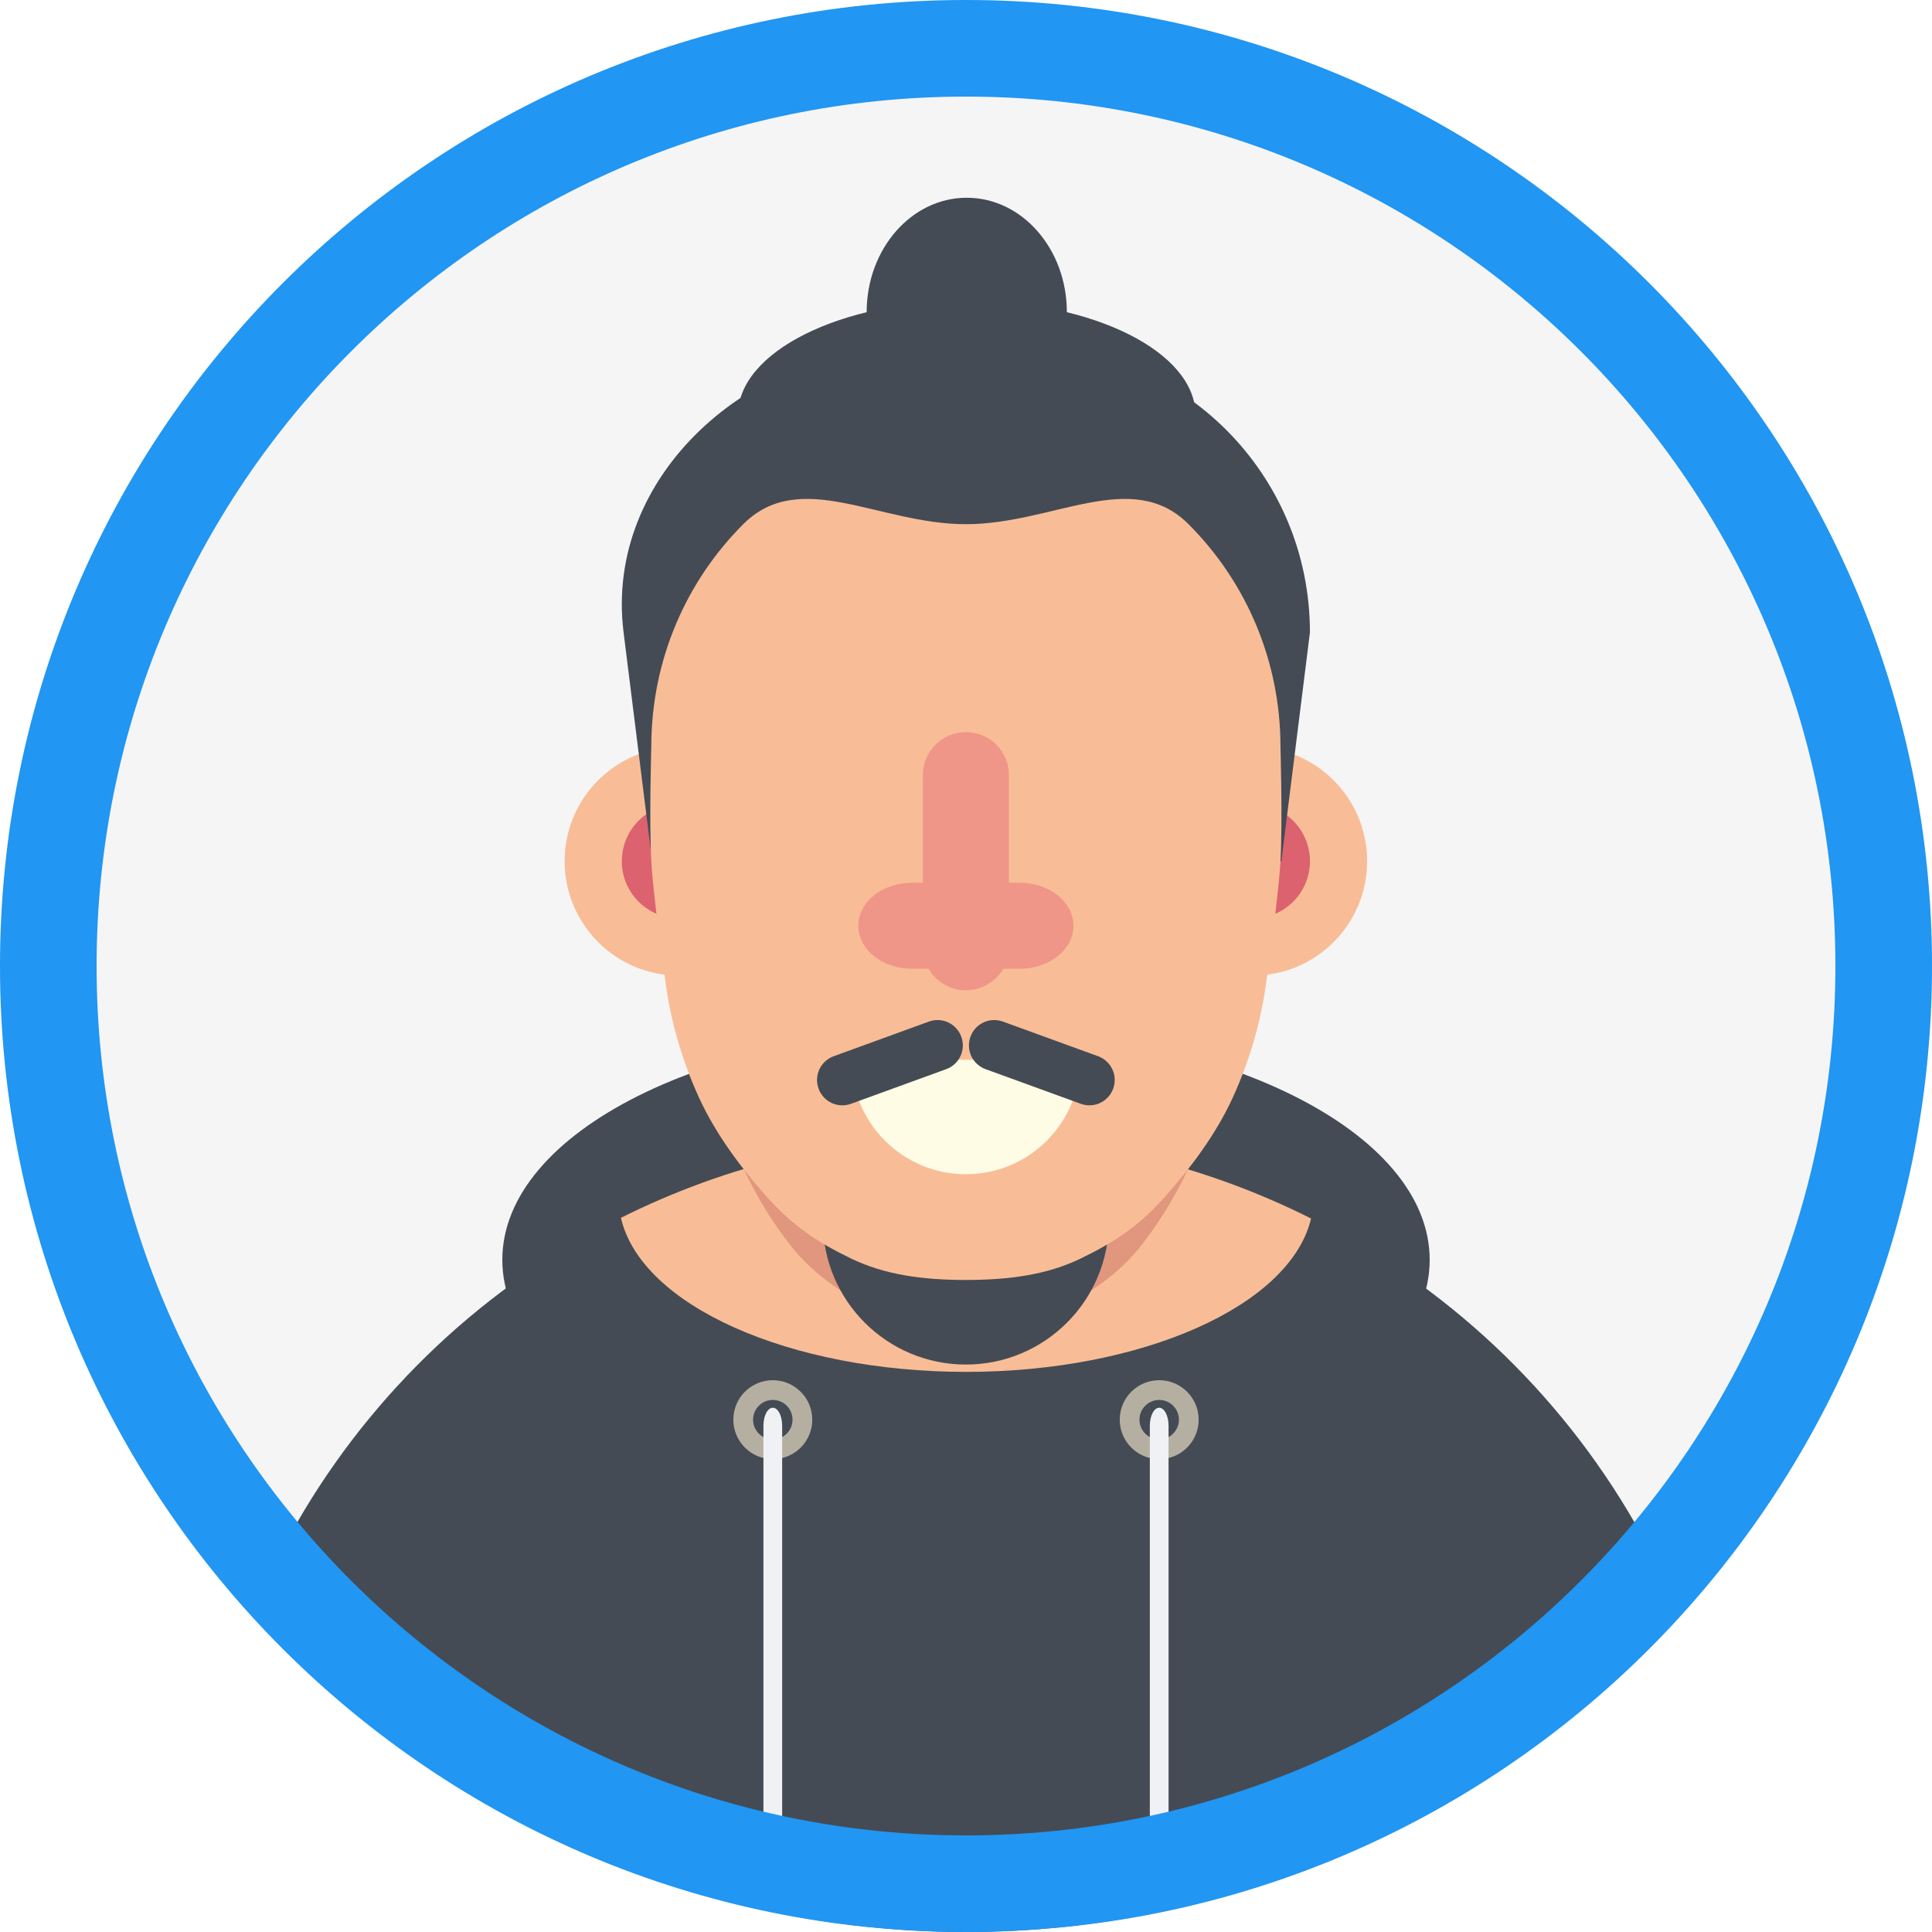
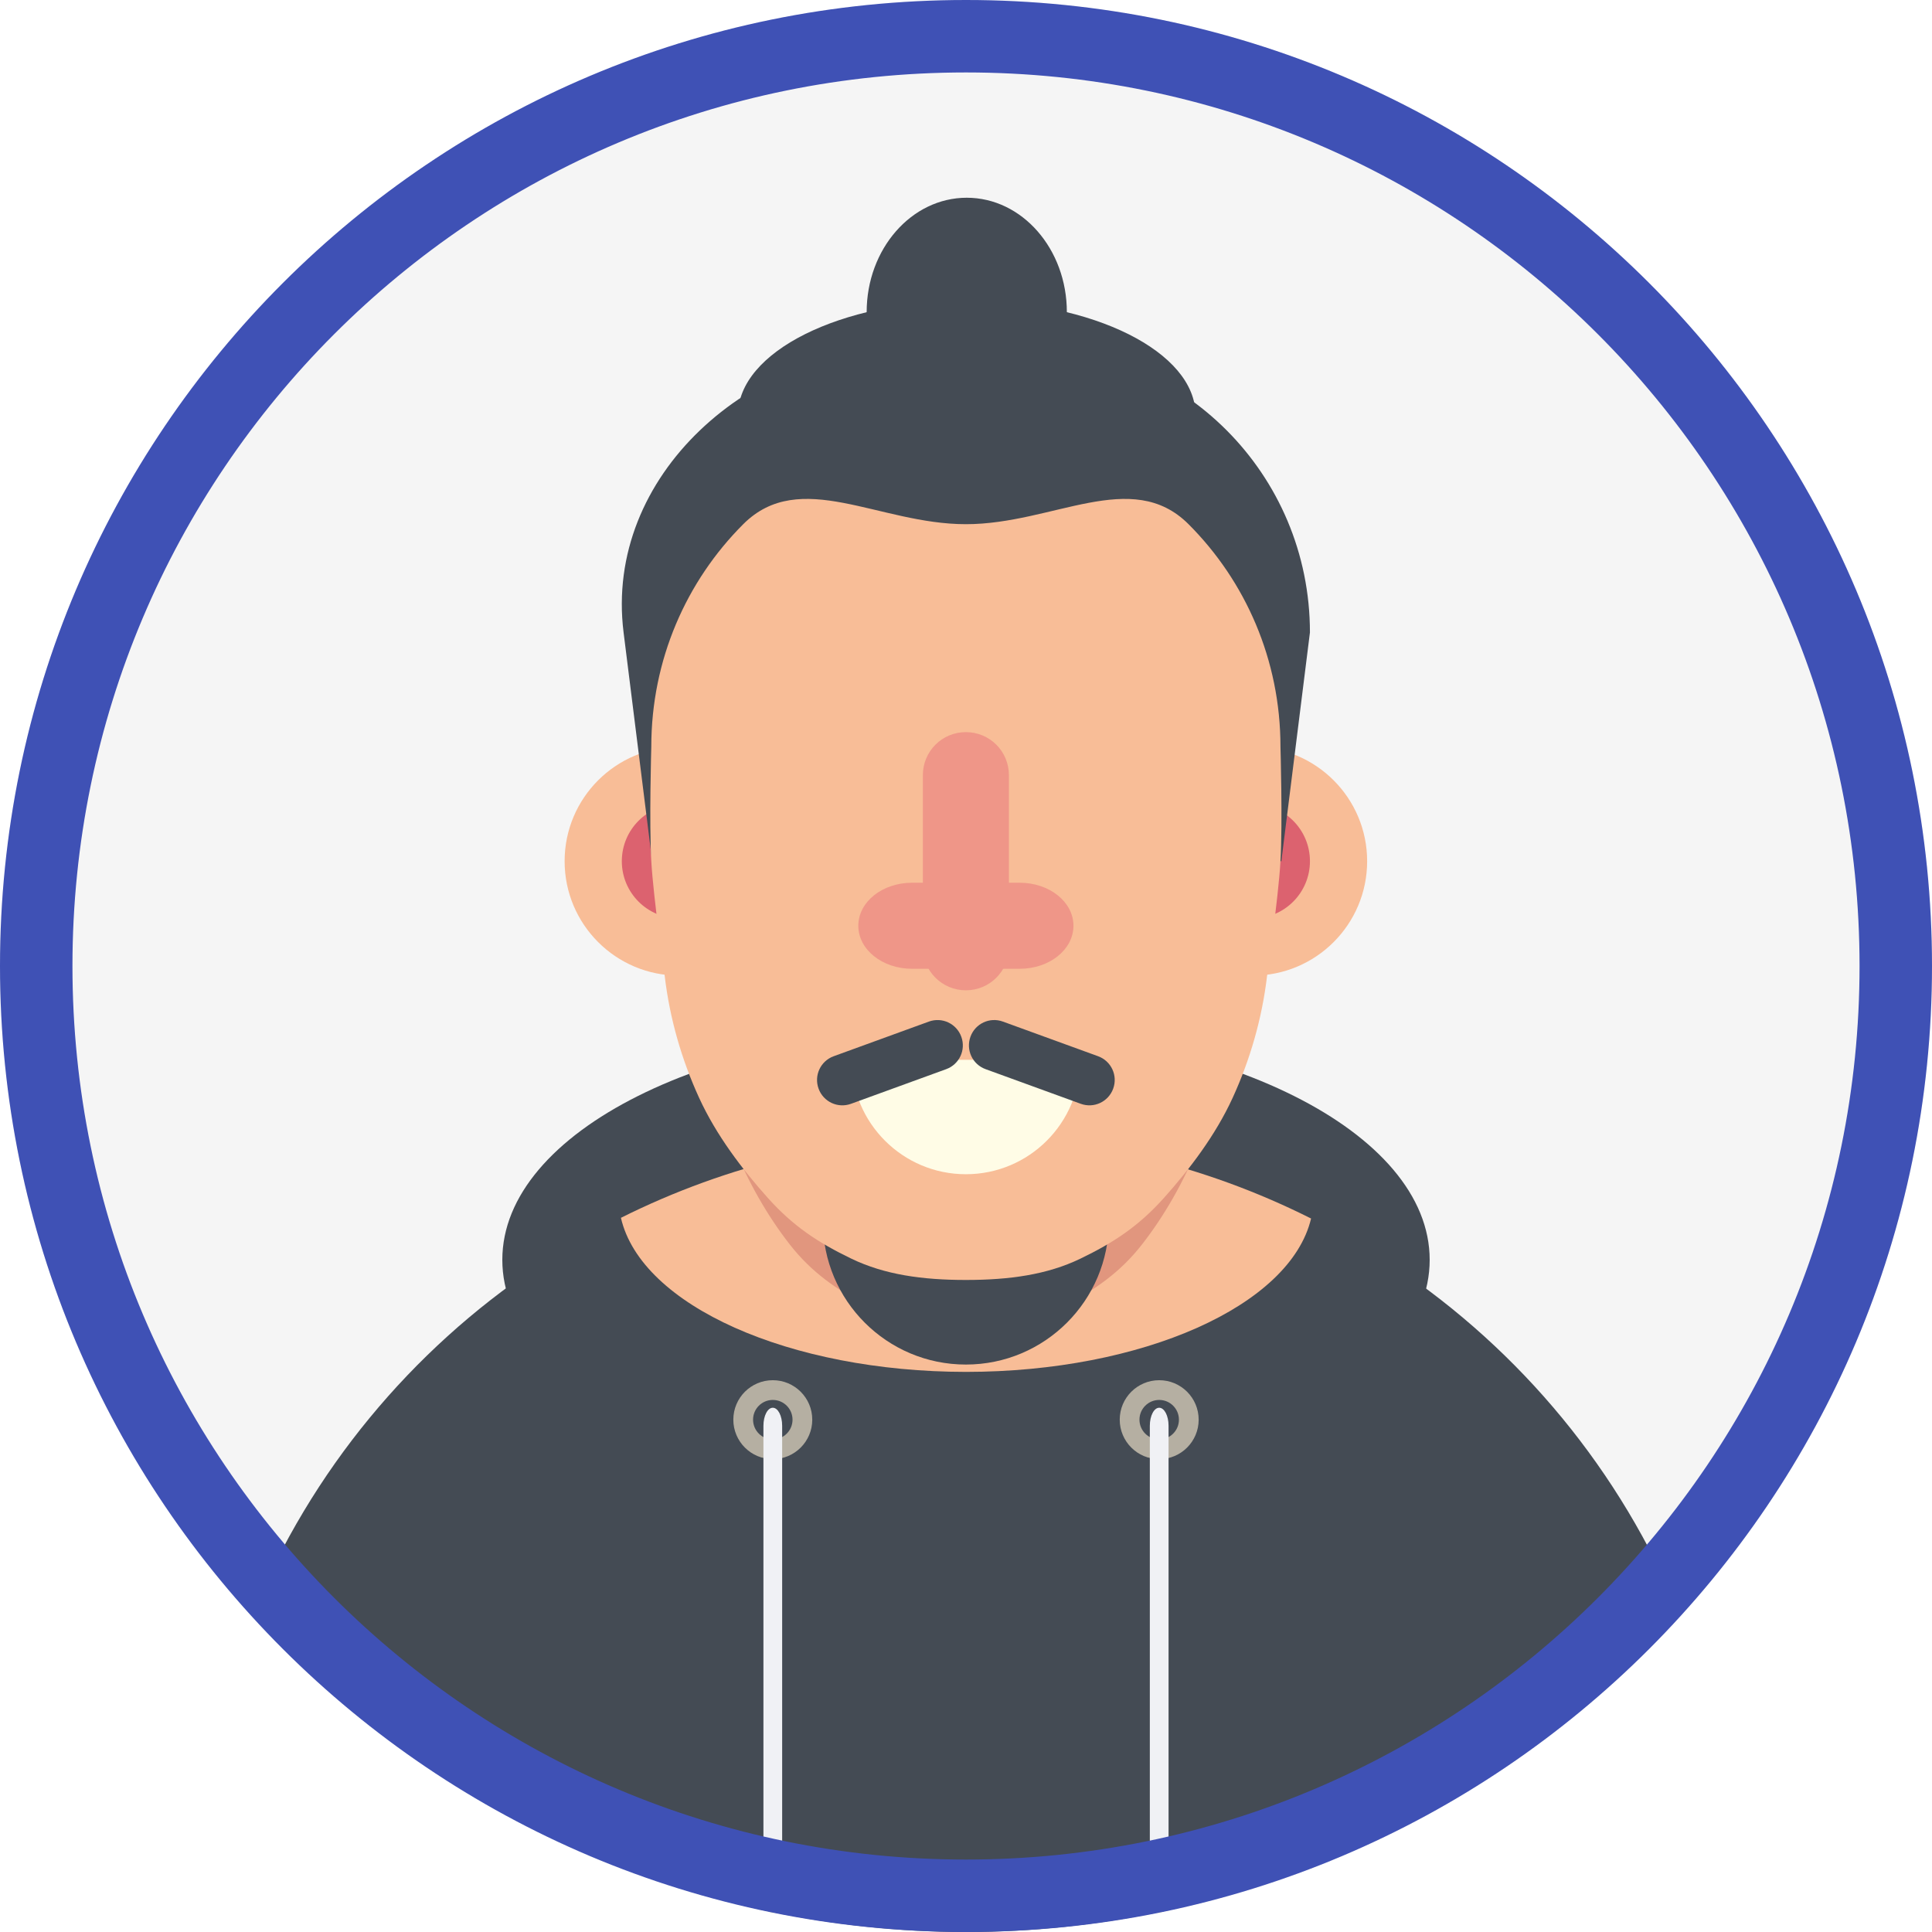
<svg xmlns="http://www.w3.org/2000/svg" width="100" height="100" viewBox="0 0 100 100" id="svg2" version="1.1">
  <defs id="defs4">
    <clipPath clipPathUnits="userSpaceOnUse" id="clipPath5376">
      <ellipse style="opacity:1;fill:#ecf0f1;fill-opacity:1;stroke:none;stroke-width:5;stroke-miterlimit:4;stroke-dasharray:none;stroke-opacity:1" id="ellipse5378" cx="66.261" cy="39.235" rx="50" ry="17.5" />
    </clipPath>
    <clipPath clipPathUnits="userSpaceOnUse" id="clipPath5542">
      <circle style="opacity:1;fill:#ecf0f1;fill-opacity:1;stroke:none;stroke-width:5;stroke-miterlimit:4;stroke-dasharray:none;stroke-opacity:1" id="circle5544" cx="51.13" cy="61.213" r="50" />
    </clipPath>
    <clipPath clipPathUnits="userSpaceOnUse" id="clipPath6654">
      <rect style="opacity:1;fill:#444b54;fill-opacity:1;stroke:none;stroke-width:5;stroke-miterlimit:4;stroke-dasharray:none;stroke-opacity:1" id="rect6656" width="40" height="10" x="-85" y="65" ry="1.48" />
    </clipPath>
    <clipPath clipPathUnits="userSpaceOnUse" id="clipPath6660">
      <path style="opacity:1;fill:#444b54;fill-opacity:1;stroke:none;stroke-width:5;stroke-miterlimit:4;stroke-dasharray:none;stroke-opacity:1" d="m -60.496,-26.812 c -3.025,-0.049 -6.419,0.186 -9.057,0.721 -0.903,0.183 -1.788,0.432 -2.668,0.709 0.149,0.039 0.312,0.075 0.434,0.123 2.394,0.951 1.788,2.193 0.734,4.348 -0.214,0.438 -0.741,0.634 -1.111,0.951 -0.081,0.182 -0.187,0.355 -0.242,0.547 -0.015,0.053 -0.014,0.109 -0.025,0.162 4.191,-2.868 8.501,-4.81 13.645,-5.346 3.569,-0.372 7.158,-0.018 10.709,0.449 0.057,-0.068 0.117,-0.113 0.176,-0.17 -1.103,-0.594 -1.731,-0.603 -4.346,-1.406 -1.795,-0.315 -3.571,-0.783 -5.387,-0.945 -0.886,-0.079 -1.853,-0.126 -2.861,-0.143 z m -20.104,0.936 a 50,50 0 0 0 -4.033,1.428 c 0.12,-0.041 0.194,-0.064 0.318,-0.107 0.832,-0.161 1.659,-0.353 2.488,-0.531 0.386,-0.275 0.779,-0.541 1.193,-0.771 0.011,-0.006 0.022,-0.011 0.033,-0.018 z m 5.098,3.695 c 0.215,0.055 0.405,0.113 0.562,0.174 0.034,-0.045 0.067,-0.09 0.102,-0.135 -0.222,-0.018 -0.444,-0.03 -0.664,-0.039 z m 2.441,0.281 c 0.02,0.027 0.029,0.049 0.051,0.076 0.133,0.167 0.847,0.098 0.639,0.051 -0.233,-0.053 -0.46,-0.084 -0.689,-0.127 z m 30.699,0.033 c 0.086,0.379 0.065,0.849 -0.113,1.455 -0.154,0.525 -0.968,0.932 -1.734,1.221 0.026,0.92 0.066,1.768 -0.156,2.711 -0.055,0.234 -0.134,0.466 -0.201,0.699 1.31,0.146 2.617,0.307 3.922,0.463 0.899,0.254 4.154,0.603 3.818,2.662 -0.539,3.303 -1.58,1.632 -2.732,2.754 -0.132,0.129 0.24,0.002 0.584,-0.105 -0.035,0.524 0.012,1.061 -0.107,1.572 -0.051,0.217 -0.12,0.434 -0.186,0.65 0.66,0.042 1.323,0.133 1.982,0.16 -0.066,0.611 -0.093,1.227 -0.199,1.832 -0.014,0.078 -0.11,0.117 -0.154,0.184 -0.108,0.161 -0.193,0.335 -0.301,0.496 -0.431,0.644 -0.912,1.203 -1.459,1.748 -0.476,0.497 -0.932,0.893 -1.51,1.252 -0.239,0.148 -0.445,0.355 -0.703,0.465 -0.086,0.036 0.104,-0.153 0.156,-0.23 -0.237,0.17 -0.466,0.351 -0.705,0.518 -0.315,0.263 -0.638,0.519 -0.959,0.775 -1.179,1.839 -1.796,2.767 -2.432,3.65 0.453,0.171 0.902,0.357 1.348,0.543 0.498,0.208 1.174,0.306 1.412,0.791 0.171,0.349 0.232,0.732 0.266,1.123 1.074,-0.815 2.097,-1.551 3.762,-2.555 1.76,-1.062 4.243,-2.26 6.045,-3.25 0.997,-0.548 1.979,-1.121 2.959,-1.697 0.912,-0.537 1.813,-1.095 2.719,-1.643 0.735,-0.408 1.465,-0.827 2.205,-1.225 0.347,-0.186 0.271,-0.143 0.529,-0.281 A 50,50 0 0 0 -42.361,-21.867 Z m -12.607,0.639 c -1.049,-0.021 -2.098,0.007 -3.143,0.102 -2.615,0.236 -4.984,0.905 -7.236,1.896 1.606,-0.451 3.236,-0.823 4.906,-1.059 1.499,-0.212 4.904,-0.411 6.621,0.271 0.562,0.224 0.952,0.747 1.428,1.121 -0.309,0.865 -0.546,1.762 -0.902,2.607 1.2,-0.022 2.399,0.004 3.598,0.068 0.004,-0.522 0.006,-1.045 0.023,-1.566 0.034,-0.996 0.085,-1.991 0.131,-2.986 -1.803,-0.228 -3.614,-0.419 -5.426,-0.455 z m -26.82,1.873 c -0.483,-0.004 -0.965,0.01 -1.443,0.068 -1.056,1.057 -1.863,1.902 -2.73,3.131 2.18,-0.256 4.377,-0.252 6.562,-0.035 0.436,-0.844 0.831,-1.71 1.223,-2.572 0.059,-0.092 0.114,-0.189 0.17,-0.283 -0.726,-0.108 -1.454,-0.193 -2.182,-0.293 -0.532,0.011 -1.067,-0.011 -1.6,-0.016 z m 37.143,0.322 c -0.17,0.056 -0.35,0.117 -0.488,0.158 -0.172,0.051 0.279,-0.058 0.488,-0.158 z M -76.125,-18.662 c 0.006,0.024 0.008,0.049 0.016,0.072 0,0 0.002,0.002 0.002,0.002 0.004,-0.022 0.008,-0.044 0.012,-0.066 -0.01,-0.003 -0.02,-0.005 -0.029,-0.008 z m -13.268,1.293 c -2.756,1.337 -5.276,3.203 -7.432,5.316 -0.746,0.731 -1.393,1.554 -2.09,2.332 -0.534,0.931 -1.156,1.817 -1.602,2.793 -1.342,2.943 -1.453,4.459 -2.252,7.645 -0.141,0.562 -0.296,1.121 -0.441,1.682 0.721,-0.727 1.451,-1.437 2.193,-2.133 0.435,-2.455 0.716,-3.893 2.166,-6.818 0.601,-1.212 1.386,-2.327 2.166,-3.432 0.627,-0.888 1.236,-1.816 2.049,-2.537 1.234,-1.095 2.429,-1.698 3.719,-2.229 0.194,-0.365 0.376,-0.735 0.584,-1.094 0.337,-0.58 0.644,-1.07 0.939,-1.525 z m 31.441,0.346 c -0.449,0.031 -1.006,0.093 -1.756,0.193 -3.951,0.526 -7.686,1.817 -11.301,3.418 0.05,0.057 0.096,0.118 0.148,0.172 l -0.49,2.268 c 0.861,-0.616 1.732,-1.215 2.672,-1.697 3.437,-1.762 7.077,-2.76 10.873,-3.275 0.188,-0.366 0.397,-0.748 0.615,-1.078 -0.234,-0.008 -0.454,-0.021 -0.762,0 z m -41.004,1.242 a 50,50 0 0 0 -16.715,30.484 c 1.333,-1.51 2.852,-2.871 4.295,-4.258 0.151,-0.146 0.302,-0.293 0.453,-0.439 0.113,-0.584 0.234,-1.166 0.391,-1.74 0.52,-1.907 1.196,-3.77 1.793,-5.654 2.179,-5.213 3.298,-8.427 6.219,-13.291 1.068,-1.778 2.213,-3.529 3.564,-5.102 z m 15.395,2.93 c -1.139,0.031 -2.265,0.233 -3.398,0.35 -0.308,0.116 -0.907,0.341 -1.416,0.527 -0.748,1.561 -1.37,3.174 -1.904,4.818 2.769,-1.603 5.36,-3.045 7.557,-4.271 0.425,-0.523 0.69,-0.871 1.078,-1.363 -0.739,-0.044 -1.429,-0.074 -1.916,-0.061 z m 31.248,0.066 c -1.095,-0.004 -2.191,0.045 -3.285,0.141 -0.375,0.636 -0.666,1.066 -1.416,2.168 -1.165,1.444 -2.147,3.024 -3.254,4.51 0.162,0.059 0.304,0.145 0.379,0.301 0.489,1.018 0.093,2.258 0.139,3.387 -0.482,0.3 -0.962,0.604 -1.447,0.898 -1.109,0.672 -1.083,0.539 -2.033,1.406 -1.776,1.62 -0.118,0.361 -2.24,2.184 -0.72,0.618 -1.477,1.191 -2.215,1.787 -0.612,0.431 -1.224,0.861 -1.836,1.293 1.406,-0.593 2.933,-1.187 5.199,-2.113 1.579,-0.323 3.142,-0.754 4.725,-1.053 0.758,-0.967 1.546,-1.989 2.473,-3.146 1.391,-2.126 2.809,-4.233 4.172,-6.377 1.521,-2.392 2.304,-3.581 3.066,-5 0.009,-0.102 0.02,-0.203 0.029,-0.305 -0.818,-0.045 -1.636,-0.077 -2.455,-0.08 z m 6.412,0.42 c -0.166,0.339 -0.341,0.675 -0.52,1.01 -0.25,2.651 -0.698,5.277 -1.41,7.842 0.232,-0.103 0.455,-0.202 0.711,-0.316 0.896,-0.327 1.403,-0.562 2.277,-0.67 0.588,-0.965 1.153,-1.933 1.682,-2.979 0.204,-0.404 0.429,-0.804 0.555,-1.238 0.097,-0.336 0.069,-0.697 0.104,-1.045 0.105,-1.18 0.004,-1.661 0.285,-2.186 -1.225,-0.15 -2.453,-0.287 -3.684,-0.418 z m -14.449,0.443 c -2.215,0.493 -4.395,1.208 -6.387,2.205 -1.426,0.714 -2.673,1.741 -4.01,2.611 -0.517,0.461 -0.82,0.724 -1.203,1.061 -0.069,0.311 -0.1,0.459 -0.211,0.998 -0.144,1.041 -0.353,2.064 -0.59,3.078 0.896,-0.427 1.878,-0.883 3.234,-1.486 1.352,-0.602 2.712,-1.194 4.105,-1.691 0.681,-0.837 1.344,-1.665 1.941,-2.436 1.091,-1.408 2.041,-2.922 3.119,-4.34 z m -14.514,0.328 c -0.032,0.016 -0.062,0.033 -0.094,0.049 -0.457,0.947 -0.919,1.866 -1.6,3.275 -0.702,1.232 -1.364,2.488 -2.02,3.748 0.636,-0.715 1.221,-1.35 1.648,-1.777 0.561,-0.56 1.149,-1.093 1.744,-1.617 0.114,-1.35 -0.131,-2.32 0.32,-3.678 z m 1.035,0.23 c 0.003,0.016 8.67e-4,0.033 0.004,0.049 0.157,0.057 0.623,0.246 0.473,0.172 -0.178,-0.088 -0.319,-0.148 -0.477,-0.221 z M -93.688,-8.104 c -0.007,0.01 -0.014,0.021 -0.021,0.031 -0.661,0.908 -1.338,1.817 -1.852,2.816 -0.363,0.707 -0.633,1.299 -0.857,1.848 0.524,-0.349 1.084,-0.712 1.691,-1.092 0.307,-1.213 0.657,-2.415 1.039,-3.604 z m 9.762,3.727 c -2.879,3.507 -5.794,6.988 -8.936,10.26 -0.016,0.44 0.003,1.803 0.047,3.305 0.443,-0.351 0.932,-0.761 1.566,-1.33 1.058,-0.95 2.078,-1.951 2.977,-3.053 1.072,-1.313 2.004,-2.714 2.871,-4.152 0.177,-0.778 0.411,-1.644 0.867,-3.113 0.198,-0.639 0.392,-1.282 0.607,-1.916 z M -88.996,-3.812 c -0.897,0.52 -1.82,1.048 -2.635,1.539 -0.163,0.692 -0.302,1.387 -0.449,2.082 1.047,-1.19 2.067,-2.404 3.084,-3.621 z m 37.275,1.008 c -0.216,0.329 -0.43,0.66 -0.646,0.988 0.123,-0.061 0.245,-0.124 0.367,-0.186 0.066,-0.185 0.134,-0.357 0.199,-0.549 0.028,-0.084 0.052,-0.17 0.08,-0.254 z m -9.182,0.248 c -0.138,0.015 -0.226,0.038 -0.355,0.055 0.025,0.041 0.046,0.085 0.072,0.125 0.061,0.093 0.394,-0.192 0.283,-0.18 z m -15.588,1.018 c -0.301,0.348 -0.522,0.593 -0.912,1.053 -0.555,0.654 -1.118,1.303 -1.654,1.973 0.723,-0.431 1.42,-0.832 1.988,-1.164 0.21,-0.614 0.404,-1.234 0.578,-1.861 z m 54.697,0.766 c -3.083,3.452 -5.975,7.094 -9.885,9.688 -0.72,0.43 -1.431,0.876 -2.145,1.318 -0.817,0.716 -1.634,1.43 -2.451,2.145 -1.819,1.395 -3.646,2.781 -5.48,4.154 -0.484,0.652 -0.971,1.301 -1.441,1.963 -0.623,0.875 -1.213,1.772 -1.826,2.654 -0.517,0.745 -1.059,1.472 -1.564,2.225 -0.271,0.403 -0.548,0.807 -0.781,1.232 0.148,0.175 0.288,0.356 0.395,0.559 0.168,0.319 0.006,1.028 -0.062,1.408 -0.624,3.444 -4.895,-3.928 -3.459,-0.736 0.24,0.533 0.401,0.427 1.217,1.262 0.035,0.036 -0.097,-0.03 -0.145,-0.045 l -1.381,-1.266 c -0.048,-0.409 -0.185,-0.817 -0.143,-1.227 0.08,-0.773 0.293,-1.327 0.592,-1.861 -0.189,0.129 -0.374,0.263 -0.564,0.391 -0.321,0.262 -0.652,0.513 -0.963,0.787 -0.172,0.152 -0.294,0.568 -0.48,0.543 -0.664,1.128 -1.679,1.172 -2.881,-2.135 -0.012,-0.032 -0.011,-0.062 -0.012,-0.092 -0.029,0.135 -0.053,0.272 -0.088,0.406 -0.179,0.694 -0.163,-0.118 0.088,-0.406 -4.87e-4,-0.044 0.01,-0.088 0.029,-0.129 0.014,-0.064 0.028,-0.129 0.041,-0.193 -0.337,0.359 -0.675,0.717 -1.01,1.078 -1.349,1.455 -4.68,5.148 -6.09,6.523 -1,0.976 -2.072,1.875 -3.113,2.807 A 45.955,45.955 0 0 1 -27.529,53.58 50,50 0 0 0 -16.25,22 50,50 0 0 0 -21.793,-0.773 Z m -74.035,1.252 c -0.679,0.514 -1.316,1.062 -1.943,1.619 -0.041,0.22 -0.066,0.374 -0.113,0.615 -0.198,2.45 -0.229,2.802 -0.281,3.473 0.624,-0.592 1.24,-1.192 1.844,-1.803 0.049,-0.699 0.106,-1.397 0.148,-2.096 0.111,-0.602 0.228,-1.206 0.346,-1.809 z m 25.115,0.5 c -1.377,0.645 -2.5,1.212 -3.494,1.77 -0.273,0.709 -0.565,1.411 -0.879,2.104 0.57,-0.39 1.095,-0.753 1.764,-1.215 0.094,-0.09 0.19,-0.177 0.283,-0.268 0.741,-0.72 1.528,-1.533 2.326,-2.391 z M -101.684,5.875 c -0.379,0.384 -0.755,0.767 -1.141,1.15 -0.738,0.734 -1.481,1.463 -2.223,2.193 -0.109,0.396 -0.217,0.792 -0.326,1.188 -0.112,0.573 -0.27,1.14 -0.336,1.721 -0.011,0.096 -0.008,0.193 -0.012,0.289 1.593,-1.185 2.762,-2.056 3.869,-2.955 0.014,-0.854 0.109,-2.849 0.168,-3.586 z m 22.148,0.006 c -0.092,0.054 -0.131,0.079 -0.227,0.135 -1.335,0.847 -2.032,1.291 -2.947,1.869 0,0 -0.002,0.002 -0.002,0.002 -0.032,0.705 -0.045,2.003 -0.037,2.664 0.203,-0.169 0.409,-0.335 0.613,-0.502 0.035,-0.049 0.073,-0.097 0.107,-0.146 0.911,-1.296 1.74,-2.641 2.492,-4.021 z m 31.771,0.152 c -0.23,0.307 -0.264,0.353 -0.545,0.73 -1.237,1.368 -2.357,2.852 -3.711,4.104 -1.769,1.635 -3.708,3.039 -5.74,4.297 -0.936,1.304 -1.88,2.603 -2.885,3.85 3.623,-1.554 3.139,-1.253 5.422,-2.27 1.627,-1.738 3.238,-3.492 4.76,-5.324 1.009,-1.399 1.762,-2.332 2.574,-3.754 0.23,-0.403 0.367,-0.86 0.633,-1.24 0.035,-0.05 0.106,-0.134 0.156,-0.199 -0.215,-0.073 -0.433,-0.141 -0.654,-0.191 -0.003,-6.548e-4 -0.007,-0.001 -0.01,-0.002 z M -63.666,6.719 c -4.763,1.899 -6.254,2.29 -10.928,5.324 -0.955,0.62 -1.864,1.281 -2.752,1.959 0.03,-0.007 0.062,-0.018 0.092,-0.025 0.281,-0.253 0.537,-0.461 0.666,-0.479 0.069,-0.009 0.138,-0.006 0.207,-0.012 0.149,-0.175 0.277,-0.282 0.322,-0.115 0.009,0.032 0.008,0.064 0.014,0.096 0.184,-0.004 0.368,-0.002 0.553,0.008 0.136,-0.043 0.258,-0.078 0.398,-0.125 2.505,-0.839 6.877,-2.938 9.029,-4.59 0.91,-0.699 1.686,-1.371 2.398,-2.041 z m 23.598,1.365 c -0.721,0.539 -1.425,1.096 -2.428,1.865 -0.655,0.591 -1.348,1.193 -2.041,1.809 0.9,-0.417 1.805,-0.827 2.707,-1.24 0.574,-0.82 1.165,-1.629 1.762,-2.434 z m -56.314,1.268 c -0.727,0.678 -1.405,1.301 -1.969,1.791 -0.009,0.502 -0.006,0.373 -0.023,1.119 0.277,-0.131 0.676,-0.315 0.875,-0.406 0.48,-0.245 0.801,-0.4 1.17,-0.582 -0.019,-0.641 -0.029,-1.281 -0.053,-1.922 z m 8.615,1.811 c -0.733,0.493 -1.502,1.012 -2.486,1.689 -0.889,0.611 -1.763,1.243 -2.641,1.871 -0.009,0.063 -0.017,0.126 -0.027,0.188 1.326,0.072 2.653,0.12 3.98,0.127 0.009,-0.048 0.02,-0.096 0.029,-0.145 0.491,-1.586 0.82,-2.699 1.145,-3.73 z m -24.139,4.674 c -0.613,0.614 -1.208,1.242 -1.734,1.916 -0.05,0.064 -0.089,0.136 -0.137,0.201 0.614,-0.289 1.207,-0.623 1.787,-0.988 0.021,-0.377 0.05,-0.753 0.084,-1.129 z m 15.469,1.271 c -0.499,0.317 -0.998,0.635 -1.488,0.967 -0.152,0.103 -0.414,0.294 -0.592,0.418 0.006,0.209 0.018,0.417 0.029,0.625 0.872,-0.294 1.741,-0.592 2.6,-0.922 0.027,-0.01 0.038,-0.015 0.064,-0.025 -0.241,-0.331 -0.437,-0.691 -0.613,-1.062 z m -9.871,0.146 c -0.742,0.557 -1.49,1.108 -2.258,1.652 -0.038,0.601 -0.084,1.2 -0.172,1.797 -0.023,0.167 -0.033,0.338 -0.045,0.508 0.125,0.027 0.253,0.058 0.379,0.086 1.014,-0.895 1.542,-1.204 2.992,-2.205 0.563,-0.41 1.323,-0.964 2.061,-1.5 -1.002,0.038 -1.99,-0.085 -2.957,-0.338 z m -6.479,4.107 c -0.705,0.303 -1.422,0.57 -2.172,0.744 -0.146,0.034 -0.68,0.086 -1.279,0.107 a 50,50 0 0 0 2.234,14.438 c 0.295,-0.473 0.596,-0.943 0.885,-1.42 0.801,-1.027 1.501,-2.143 2.404,-3.082 0.881,-0.917 1.922,-1.666 2.92,-2.455 1.741,-1.377 3.56,-2.645 5.391,-3.895 -1.124,-0.035 -2.239,-0.192 -3.35,-0.383 -0.836,0.262 -1.671,0.526 -2.508,0.787 -0.206,0.242 -0.422,0.424 -0.658,0.301 -0.035,-0.018 -0.065,-0.047 -0.1,-0.066 -0.006,0.002 -0.012,0.004 -0.018,0.006 -0.509,0.914 -0.733,1.231 -1.277,-0.938 -0.33,-0.026 -0.655,-0.268 -0.865,-0.523 -0.548,0.115 -1.129,-0.201 -1.66,-1.391 -0.52,-1.163 -0.39,-1.844 0.053,-2.23 z m 1.607,3.621 c 0.155,-0.033 0.308,-0.098 0.455,-0.191 -0.075,-0.117 -0.144,-0.233 -0.209,-0.355 -0.048,-0.007 -0.095,-0.017 -0.143,-0.023 -0.43,-0.053 -0.357,0.262 -0.104,0.57 z m 0.455,-0.191 c 0.115,0.179 0.231,0.359 0.367,0.523 -0.047,-0.193 -0.104,-0.446 -0.156,-0.678 -0.069,0.057 -0.139,0.109 -0.211,0.154 z m 0.367,0.523 c 0.013,0.054 0.03,0.14 0.043,0.191 0.045,0.004 0.089,0.002 0.133,-0.004 -0.058,-0.064 -0.121,-0.121 -0.176,-0.188 z m 31.9,-2.98 c -0.539,0.231 -1.08,0.456 -1.617,0.689 -0.185,0.146 -0.471,0.356 -0.633,0.486 -0.173,0.139 -0.295,0.243 -0.455,0.373 0.947,-0.513 1.897,-1.021 2.84,-1.541 -0.045,-0.002 -0.09,-0.006 -0.135,-0.008 z M -91.625,22.885 c -0.408,0.206 -0.803,0.414 -1.234,0.611 -0.586,0.431 -1.176,0.852 -1.771,1.27 0.026,-0.015 0.042,-0.023 0.068,-0.039 0.864,-0.509 1.69,-1.079 2.543,-1.605 0.027,-0.017 0.323,-0.193 0.395,-0.236 z m 30.498,0.211 c -0.539,0.245 -1.079,0.487 -1.619,0.73 -1.903,0.785 -2.359,1.031 -4.209,1.604 -0.036,0.011 -0.279,0.072 -0.371,0.098 -0.95,0.689 -1.937,1.329 -2.955,1.908 -1.186,0.674 -2.271,1.186 -3.338,1.625 -0.954,1.526 -1.973,3.01 -3.076,4.436 a 45.955,45.955 0 0 1 4.773,-0.861 c 1.409,-0.652 2.186,-1.46 4.008,-2.848 1.022,-0.916 2.084,-1.79 3.066,-2.748 0.848,-0.827 2.318,-2.415 3.721,-3.943 z m 13.674,1.658 c -0.018,0.036 -0.043,0.069 -0.061,0.105 -0.058,0.123 -0.093,0.462 0.031,0.406 0.141,-0.063 0.052,-0.303 0.078,-0.455 -0.016,-0.019 -0.033,-0.038 -0.049,-0.057 z m -31.748,6.205 c -0.33,0.103 -0.631,0.194 -0.979,0.305 -1.115,0.124 -1.914,0.232 -2.555,0.314 -0.25,0.121 -0.462,0.214 -0.701,0.328 0.364,0.051 0.725,0.113 1.062,0.25 0.747,0.304 1.172,0.645 1.34,1.055 0.646,-0.727 1.249,-1.482 1.832,-2.252 z m -25.91,3.941 c -0.701,0.027 -1.405,0.039 -2.105,0.082 -0.429,0.026 -0.983,0.437 -1.281,0.127 -0.033,-0.034 -0.055,-0.059 -0.084,-0.09 -0.647,0.725 -1.147,1.574 -1.727,2.355 -0.14,0.235 -0.284,0.467 -0.428,0.699 0.643,-0.186 1.293,-0.35 1.871,-0.516 0.909,-0.26 1.815,-0.527 2.721,-0.799 0.469,-0.63 0.954,-1.248 1.447,-1.859 -0.138,0.001 -0.276,-0.002 -0.414,0 z m 14.205,0.305 c -1.313,0.547 -2.74,1.136 -4.547,1.895 -1.267,0.408 -1.717,0.552 -2.496,0.805 -0.116,0.206 -0.241,0.407 -0.352,0.615 -0.193,0.365 -0.356,0.745 -0.514,1.127 0.031,0.02 0.066,0.038 0.096,0.059 0.131,-0.055 0.481,-0.201 0.584,-0.244 2.6,-1.09 5.208,-2.162 7.654,-3.557 -0.028,-0.031 -0.064,-0.054 -0.088,-0.088 -0.135,-0.189 -0.242,-0.397 -0.338,-0.611 z m -18.219,6.07 c -0.55,0.136 -1.097,0.281 -1.621,0.492 -0.273,0.11 -0.518,0.276 -0.777,0.414 -0.105,0.081 -0.184,0.132 -0.283,0.209 a 50,50 0 0 0 1.18,2.5 c 0.075,-0.039 0.152,-0.073 0.227,-0.111 0.341,-1.291 0.574,-2.149 1.275,-3.504 z m 9.104,3.844 c -0.322,0.07 -0.65,0.126 -0.967,0.209 -0.02,0.005 -0.039,0.014 -0.059,0.02 -0.024,0.068 -0.048,0.137 -0.072,0.205 0.367,-0.142 0.731,-0.29 1.098,-0.434 z m -5.143,1.15 c -0.308,0.134 -0.753,0.315 -1.031,0.438 0.28,-0.008 0.56,-0.012 0.84,-0.02 0.068,-0.139 0.136,-0.278 0.191,-0.418 z m 0.178,7.26 c -0.01,0.001 -0.019,8.54e-4 -0.029,0.002 a 50,50 0 0 0 0.014,0.02 45.955,45.955 0 0 1 0.016,-0.021 z M -83.127,69 A 50,50 0 0 0 -66.25,72 50,50 0 0 0 -49.332,69 l -33.795,0 z" id="path6662" clip-path="url(#clipPath6654)" transform="translate(-15,28)" />
    </clipPath>
  </defs>
  <g id="layer4" style="display:inline">
    <circle r="50" cy="50" cx="50" id="circle4074" style="opacity:1;fill:#f5f5f5;fill-opacity:1;stroke:none;stroke-width:5;stroke-miterlimit:4;stroke-dasharray:none;stroke-opacity:1" />
    <g id="vr-body">
      <path id="path3888" d="M 50,58.809 A 40,40 0 0 0 13.031,83.582 50,50 0 0 0 50,100 50,50 0 0 0 86.957,83.59 40,40 0 0 0 50,58.809 Z" style="opacity:1;fill:#444b54;fill-opacity:1;stroke:none;stroke-width:5;stroke-miterlimit:4;stroke-dasharray:none;stroke-opacity:1" />
      <ellipse ry="12" rx="24" cy="65.209" cx="50" id="path3890" style="opacity:1;fill:#444b54;fill-opacity:1;stroke:none;stroke-width:5;stroke-miterlimit:4;stroke-dasharray:none;stroke-opacity:1" />
      <path id="ellipse3892" d="m 50,58.809 a 40,40 0 0 0 -17.861,4.225 18,9 0 0 0 17.861,7.975 18,9 0 0 0 17.861,-7.939 40,40 0 0 0 -17.861,-4.261 z" style="opacity:1;fill:#f8bd97;fill-opacity:1;stroke:none;stroke-width:5;stroke-miterlimit:4;stroke-dasharray:none;stroke-opacity:1" />
      <g id="g3964" transform="matrix(1.384615,0,0,1.384611,-49.24754,-14.76676)">
        <g transform="matrix(0.05901527,0,0,0.05901527,54.85748,65.63159)" id="g3966">
          <path style="opacity:1;fill:#b5afa2;fill-opacity:1;stroke:none;stroke-width:5;stroke-miterlimit:4;stroke-dasharray:none;stroke-opacity:1" d="m 187.652,-32.13 a 25,25 0 0 1 -25,25 25,25 0 0 1 -25,-25 25,25 0 0 1 25,-25 25,25 0 0 1 25,25 z" id="path3968" />
          <path style="opacity:1;fill:#444b54;fill-opacity:1;stroke:none;stroke-width:5;stroke-miterlimit:4;stroke-dasharray:none;stroke-opacity:1" d="m 175.152,-32.13 a 12.5,12.5 0 0 1 -12.5,12.5 12.5,12.5 0 0 1 -12.5,-12.5 12.5,12.5 0 0 1 12.5,-12.5 12.5,12.5 0 0 1 12.5,12.5 z" id="path3970" />
        </g>
        <g transform="matrix(0.07,0,0,0.07,46.15601,75.78012)" id="g3972">
          <path style="opacity:1;fill:#f0f1f5;fill-opacity:1;stroke:none;stroke-width:5;stroke-miterlimit:4;stroke-dasharray:none;stroke-opacity:1" d="m 261.435,-178.435 c 2.77,0 5,4.288 5,9.615 l 0,230.769 c 0,5.327 -2.23,9.615 -5,9.615 -2.77,0 -5,-4.288 -5,-9.615 l 0,-230.769 c 0,-5.327 2.23,-9.615 5,-9.615 z" id="path3974" />
          <g id="g3976">
            <path style="opacity:1;fill:#fffce6;fill-opacity:1;stroke:none;stroke-width:5;stroke-miterlimit:4;stroke-dasharray:none;stroke-opacity:1" d="m 261.435,66.565 c 1.385,0 2.5,1.115 2.5,2.5 l 0,20 c 0,1.385 -1.115,2.5 -2.5,2.5 -1.385,0 -2.5,-1.115 -2.5,-2.5 l 0,-20 c 0,-1.385 1.115,-2.5 2.5,-2.5 z" id="path3978" />
            <g transform="matrix(0.1999418,0,0,0.1999418,275.6373,55.03592)" style="fill:#e7e7de;fill-opacity:1" id="g3980">
              <path transform="matrix(0.8660254,0.5,-0.5,0.8660254,0,0)" style="opacity:1;fill:#e7e7de;fill-opacity:1;stroke:none;stroke-width:5;stroke-miterlimit:4;stroke-dasharray:none;stroke-opacity:1" d="m -22.101,91.286 c 1.385,0 2.5,1.115 2.5,2.5 l 0,20 c 0,1.385 -1.115,2.5 -2.5,2.5 -1.385,0 -2.5,-1.115 -2.5,-2.5 l 0,-20 c 0,-1.385 1.115,-2.5 2.5,-2.5 z" id="path3982" />
              <path transform="matrix(0.8660254,-0.5,0.5,0.8660254,0,0)" style="opacity:1;fill:#e7e7de;fill-opacity:1;stroke:none;stroke-width:5;stroke-miterlimit:4;stroke-dasharray:none;stroke-opacity:1" d="m -100.932,20.252 c 1.385,0 2.5,1.115 2.5,2.5 l 0,20 c 0,1.385 -1.115,2.5 -2.5,2.5 -1.385,0 -2.5,-1.115 -2.5,-2.5 l 0,-20 c 0,-1.385 1.115,-2.5 2.5,-2.5 z" id="path3984" />
            </g>
            <g id="g3986" style="fill:#e7e7de;fill-opacity:1" transform="matrix(0.1999418,0,0,0.1999418,275.6373,63.30392)">
              <path transform="matrix(0.8660254,0.5,-0.5,0.8660254,0,0)" style="opacity:1;fill:#e7e7de;fill-opacity:1;stroke:none;stroke-width:5;stroke-miterlimit:4;stroke-dasharray:none;stroke-opacity:1" d="m -22.101,91.286 c 1.385,0 2.5,1.115 2.5,2.5 l 0,20 c 0,1.385 -1.115,2.5 -2.5,2.5 -1.385,0 -2.5,-1.115 -2.5,-2.5 l 0,-20 c 0,-1.385 1.115,-2.5 2.5,-2.5 z" id="path3988" />
              <path transform="matrix(0.8660254,-0.5,0.5,0.8660254,0,0)" style="opacity:1;fill:#e7e7de;fill-opacity:1;stroke:none;stroke-width:5;stroke-miterlimit:4;stroke-dasharray:none;stroke-opacity:1" d="m -100.932,20.252 c 1.385,0 2.5,1.115 2.5,2.5 l 0,20 c 0,1.385 -1.115,2.5 -2.5,2.5 -1.385,0 -2.5,-1.115 -2.5,-2.5 l 0,-20 c 0,-1.385 1.115,-2.5 2.5,-2.5 z" id="path3990" />
            </g>
            <g transform="matrix(0.1999418,0,0,0.1999418,275.6373,71.57192)" style="fill:#e7e7de;fill-opacity:1" id="g3992">
              <path transform="matrix(0.8660254,0.5,-0.5,0.8660254,0,0)" style="opacity:1;fill:#e7e7de;fill-opacity:1;stroke:none;stroke-width:5;stroke-miterlimit:4;stroke-dasharray:none;stroke-opacity:1" d="m -22.101,91.286 c 1.385,0 2.5,1.115 2.5,2.5 l 0,20 c 0,1.385 -1.115,2.5 -2.5,2.5 -1.385,0 -2.5,-1.115 -2.5,-2.5 l 0,-20 c 0,-1.385 1.115,-2.5 2.5,-2.5 z" id="path3994" />
              <path transform="matrix(0.8660254,-0.5,0.5,0.8660254,0,0)" style="opacity:1;fill:#e7e7de;fill-opacity:1;stroke:none;stroke-width:5;stroke-miterlimit:4;stroke-dasharray:none;stroke-opacity:1" d="m -100.932,20.252 c 1.385,0 2.5,1.115 2.5,2.5 l 0,20 c 0,1.385 -1.115,2.5 -2.5,2.5 -1.385,0 -2.5,-1.115 -2.5,-2.5 l 0,-20 c 0,-1.385 1.115,-2.5 2.5,-2.5 z" id="path3996" />
            </g>
          </g>
        </g>
      </g>
      <g transform="matrix(1.384615,0,0,1.384611,-29.24754,-14.76676)" id="g4000">
        <g id="g4002" transform="matrix(0.05901527,0,0,0.05901527,54.85748,65.63159)">
          <path id="path4004" d="m 187.652,-32.13 a 25,25 0 0 1 -25,25 25,25 0 0 1 -25,-25 25,25 0 0 1 25,-25 25,25 0 0 1 25,25 z" style="opacity:1;fill:#b5afa2;fill-opacity:1;stroke:none;stroke-width:5;stroke-miterlimit:4;stroke-dasharray:none;stroke-opacity:1" />
          <path id="path4006" d="m 175.152,-32.13 a 12.5,12.5 0 0 1 -12.5,12.5 12.5,12.5 0 0 1 -12.5,-12.5 12.5,12.5 0 0 1 12.5,-12.5 12.5,12.5 0 0 1 12.5,12.5 z" style="opacity:1;fill:#444b54;fill-opacity:1;stroke:none;stroke-width:5;stroke-miterlimit:4;stroke-dasharray:none;stroke-opacity:1" />
        </g>
        <g id="g4008" transform="matrix(0.07,0,0,0.07,46.15601,75.78012)">
          <path id="path4010" d="m 261.435,-178.435 c 2.77,0 5,4.288 5,9.615 l 0,230.769 c 0,5.327 -2.23,9.615 -5,9.615 -2.77,0 -5,-4.288 -5,-9.615 l 0,-230.769 c 0,-5.327 2.23,-9.615 5,-9.615 z" style="opacity:1;fill:#f0f1f5;fill-opacity:1;stroke:none;stroke-width:5;stroke-miterlimit:4;stroke-dasharray:none;stroke-opacity:1" />
          <g id="g4012">
            <path id="path4014" d="m 261.435,66.565 c 1.385,0 2.5,1.115 2.5,2.5 l 0,20 c 0,1.385 -1.115,2.5 -2.5,2.5 -1.385,0 -2.5,-1.115 -2.5,-2.5 l 0,-20 c 0,-1.385 1.115,-2.5 2.5,-2.5 z" style="opacity:1;fill:#fffce6;fill-opacity:1;stroke:none;stroke-width:5;stroke-miterlimit:4;stroke-dasharray:none;stroke-opacity:1" />
            <g id="g4016" style="fill:#e7e7de;fill-opacity:1" transform="matrix(0.1999418,0,0,0.1999418,275.6373,55.03592)">
              <path id="path4018" d="m -22.101,91.286 c 1.385,0 2.5,1.115 2.5,2.5 l 0,20 c 0,1.385 -1.115,2.5 -2.5,2.5 -1.385,0 -2.5,-1.115 -2.5,-2.5 l 0,-20 c 0,-1.385 1.115,-2.5 2.5,-2.5 z" style="opacity:1;fill:#e7e7de;fill-opacity:1;stroke:none;stroke-width:5;stroke-miterlimit:4;stroke-dasharray:none;stroke-opacity:1" transform="matrix(0.8660254,0.5,-0.5,0.8660254,0,0)" />
              <path id="path4020" d="m -100.932,20.252 c 1.385,0 2.5,1.115 2.5,2.5 l 0,20 c 0,1.385 -1.115,2.5 -2.5,2.5 -1.385,0 -2.5,-1.115 -2.5,-2.5 l 0,-20 c 0,-1.385 1.115,-2.5 2.5,-2.5 z" style="opacity:1;fill:#e7e7de;fill-opacity:1;stroke:none;stroke-width:5;stroke-miterlimit:4;stroke-dasharray:none;stroke-opacity:1" transform="matrix(0.8660254,-0.5,0.5,0.8660254,0,0)" />
            </g>
            <g transform="matrix(0.1999418,0,0,0.1999418,275.6373,63.30392)" style="fill:#e7e7de;fill-opacity:1" id="g4022">
              <path id="path4024" d="m -22.101,91.286 c 1.385,0 2.5,1.115 2.5,2.5 l 0,20 c 0,1.385 -1.115,2.5 -2.5,2.5 -1.385,0 -2.5,-1.115 -2.5,-2.5 l 0,-20 c 0,-1.385 1.115,-2.5 2.5,-2.5 z" style="opacity:1;fill:#e7e7de;fill-opacity:1;stroke:none;stroke-width:5;stroke-miterlimit:4;stroke-dasharray:none;stroke-opacity:1" transform="matrix(0.8660254,0.5,-0.5,0.8660254,0,0)" />
              <path id="path4026" d="m -100.932,20.252 c 1.385,0 2.5,1.115 2.5,2.5 l 0,20 c 0,1.385 -1.115,2.5 -2.5,2.5 -1.385,0 -2.5,-1.115 -2.5,-2.5 l 0,-20 c 0,-1.385 1.115,-2.5 2.5,-2.5 z" style="opacity:1;fill:#e7e7de;fill-opacity:1;stroke:none;stroke-width:5;stroke-miterlimit:4;stroke-dasharray:none;stroke-opacity:1" transform="matrix(0.8660254,-0.5,0.5,0.8660254,0,0)" />
            </g>
            <g id="g4028" style="fill:#e7e7de;fill-opacity:1" transform="matrix(0.1999418,0,0,0.1999418,275.6373,71.57192)">
              <path id="path4030" d="m -22.101,91.286 c 1.385,0 2.5,1.115 2.5,2.5 l 0,20 c 0,1.385 -1.115,2.5 -2.5,2.5 -1.385,0 -2.5,-1.115 -2.5,-2.5 l 0,-20 c 0,-1.385 1.115,-2.5 2.5,-2.5 z" style="opacity:1;fill:#e7e7de;fill-opacity:1;stroke:none;stroke-width:5;stroke-miterlimit:4;stroke-dasharray:none;stroke-opacity:1" transform="matrix(0.8660254,0.5,-0.5,0.8660254,0,0)" />
              <path id="path4032" d="m -100.932,20.252 c 1.385,0 2.5,1.115 2.5,2.5 l 0,20 c 0,1.385 -1.115,2.5 -2.5,2.5 -1.385,0 -2.5,-1.115 -2.5,-2.5 l 0,-20 c 0,-1.385 1.115,-2.5 2.5,-2.5 z" style="opacity:1;fill:#e7e7de;fill-opacity:1;stroke:none;stroke-width:5;stroke-miterlimit:4;stroke-dasharray:none;stroke-opacity:1" transform="matrix(0.8660254,-0.5,0.5,0.8660254,0,0)" />
            </g>
          </g>
        </g>
      </g>
    </g>
    <g id="vr-head" transform="translate(-200.0061,0)">
      <path style="display:inline;opacity:1;fill:#e1967e;fill-opacity:1;stroke:none;stroke-width:5;stroke-miterlimit:4;stroke-dasharray:none;stroke-opacity:1" d="m 250,29.55 c 3.937,0 7.49,-2.943 10.059,-2.38e-4 2.569,2.943 4.154,7.014 4.154,11.524 0,0 0.1,3.951 0,5.921 -0.101,1.984 -0.604,5.921 -0.604,5.921 -0.457,4.48 -2.192,8.55 -4.496,11.501 -1.152,1.475 -2.446,2.325 -3.944,3.152 -1.498,0.827 -3.2,1.284 -5.169,1.284 -1.968,0 -3.671,-0.458 -5.169,-1.284 -1.498,-0.827 -2.792,-1.676 -3.944,-3.152 -2.304,-2.951 -4.039,-7.021 -4.496,-11.501 0,0 -0.503,-3.937 -0.604,-5.921 -0.1,-1.97 0,-5.921 0,-5.921 0,-4.51 1.585,-8.581 4.153,-11.524 2.569,-2.943 6.122,2.38e-4 10.059,2.38e-4 z" id="path3930" />
      <path id="path3932" d="m 242.598,63.228 a 7.401,7.401 0 0 0 7.401,7.401 7.401,7.401 0 0 0 7.401,-7.401 l -14.803,0 z" style="display:inline;opacity:1;fill:#444b54;fill-opacity:1;stroke:none;stroke-width:5;stroke-miterlimit:4;stroke-dasharray:none;stroke-opacity:1" />
      <g style="display:inline" id="g3934" transform="matrix(1.184208,0,0,1.184205,187.0114,33.78416)">
        <path style="opacity:1;fill:#f8bd97;fill-opacity:1;stroke:none;stroke-width:0;stroke-miterlimit:4;stroke-dasharray:none;stroke-opacity:1" d="m 45.652,9.113 a 5,5 0 0 1 -5,5 5,5 0 0 1 -5,-5 5,5 0 0 1 5,-5 5,5 0 0 1 5,5 z" id="path3936" />
        <path style="opacity:1;fill:#dc626f;fill-opacity:1;stroke:none;stroke-width:0;stroke-miterlimit:4;stroke-dasharray:none;stroke-opacity:1" d="m 43.152,9.113 a 2.5,2.5 0 0 1 -2.5,2.5 2.5,2.5 0 0 1 -2.5,-2.5 2.5,2.5 0 0 1 2.5,-2.5 2.5,2.5 0 0 1 2.5,2.5 z" id="path3938" />
      </g>
      <g transform="matrix(1.184208,0,0,1.184205,216.7078,33.78416)" id="g3940" style="display:inline">
        <path style="opacity:1;fill:#f8bd97;fill-opacity:1;stroke:none;stroke-width:0;stroke-miterlimit:4;stroke-dasharray:none;stroke-opacity:1" d="m 45.652,9.113 a 5,5 0 0 1 -5,5 5,5 0 0 1 -5,-5 5,5 0 0 1 5,-5 5,5 0 0 1 5,5 z" id="path3942" />
        <path style="opacity:1;fill:#dc626f;fill-opacity:1;stroke:none;stroke-width:0;stroke-miterlimit:4;stroke-dasharray:none;stroke-opacity:1" d="m 43.152,9.113 a 2.5,2.5 0 0 1 -2.5,2.5 2.5,2.5 0 0 1 -2.5,-2.5 2.5,2.5 0 0 1 2.5,-2.5 2.5,2.5 0 0 1 2.5,2.5 z" id="path3944" />
      </g>
      <g id="g3946" transform="matrix(1.184195,0,0,1.184192,232.2825,-47.19849)" style="display:inline;fill:#444b54;fill-opacity:1">
        <path id="path3948" d="M 12.5,55 C 5.575,55 -0.859,60.628 0,67.5 l 1.25,10 27.5,0 1.25,-10 C 30,60.575 24.425,55 17.5,55 l -5,0 z" style="opacity:1;fill:#444b54;fill-opacity:1;stroke:none;stroke-width:0;stroke-miterlimit:4;stroke-dasharray:none;stroke-opacity:1" />
        <path style="opacity:1;fill:#444b54;fill-opacity:1;stroke:none;stroke-width:0;stroke-miterlimit:4;stroke-dasharray:none;stroke-opacity:1" d="M 25,58 A 10,5 0 0 1 15,63 10,5 0 0 1 5,58 10,5 0 0 1 15,53 10,5 0 0 1 25,58 Z" id="path3950" />
        <path style="opacity:1;fill:#444b54;fill-opacity:1;stroke:none;stroke-width:0;stroke-miterlimit:4;stroke-dasharray:none;stroke-opacity:1" d="m 19.375,53.5 a 4.375,5 0 0 1 -4.375,5 4.375,5 0 0 1 -4.375,-5 4.375,5 0 0 1 4.375,-5 4.375,5 0 0 1 4.375,5 z" id="path3952" />
      </g>
      <path id="path3954" d="m 250,27.132 c 4.51,0 8.581,-2.943 11.524,-2.38e-4 2.943,2.943 4.759,7.014 4.759,11.524 0,0 0.115,3.951 0,5.921 -0.116,1.984 -0.692,5.921 -0.692,5.921 -0.262,2.24 -0.89,4.377 -1.782,6.324 -0.892,1.946 -2.234,3.702 -3.553,5.177 -1.32,1.475 -2.618,2.325 -4.334,3.152 -1.716,0.827 -3.666,1.1 -5.922,1.1 -2.255,0 -4.205,-0.273 -5.922,-1.1 -1.716,-0.827 -3.014,-1.676 -4.334,-3.152 -1.32,-1.475 -2.661,-3.231 -3.553,-5.177 -0.892,-1.946 -1.52,-4.084 -1.782,-6.324 0,0 -0.576,-3.937 -0.692,-5.921 -0.115,-1.97 0,-5.921 0,-5.921 0,-4.51 1.816,-8.581 4.759,-11.524 2.943,-2.943 7.014,2.38e-4 11.524,2.38e-4 z" style="display:inline;opacity:1;fill:#f8bd97;fill-opacity:1;stroke:none;stroke-width:5;stroke-miterlimit:4;stroke-dasharray:none;stroke-opacity:1" />
      <path style="display:inline;opacity:1;fill:#fffce6;fill-opacity:1;stroke:none;stroke-width:5;stroke-miterlimit:4;stroke-dasharray:none;stroke-opacity:1" d="m 244.079,54.857 a 5.921,5.921 0 0 0 5.921,5.921 5.921,5.921 0 0 0 5.921,-5.921 l -11.842,0 z" id="path3956" />
      <g transform="matrix(1.048173,0,0,1.04817,197.5919,-1.522989)" id="g3958">
        <path transform="matrix(0.9396926,-0.3420201,0.3420201,0.9396926,0,0)" style="opacity:1;fill:#444b54;fill-opacity:1;stroke:none;stroke-width:5;stroke-miterlimit:4;stroke-dasharray:none;stroke-opacity:1" d="m 22.515,65.246 5,0 c 0.692,0 1.25,0.557 1.25,1.25 0,0.692 -0.557,1.25 -1.25,1.25 l -5,0 c -0.692,0 -1.25,-0.557 -1.25,-1.25 0,-0.692 0.557,-1.25 1.25,-1.25 z" id="path3960" />
        <path transform="matrix(0.9396926,0.3420201,-0.3420201,0.9396926,0,0)" style="opacity:1;fill:#444b54;fill-opacity:1;stroke:none;stroke-width:5;stroke-miterlimit:4;stroke-dasharray:none;stroke-opacity:1" d="m 66.453,31.044 5,0 c 0.692,0 1.25,0.557 1.25,1.25 0,0.692 -0.557,1.25 -1.25,1.25 l -5,0 c -0.692,0 -1.25,-0.557 -1.25,-1.25 0,-0.692 0.557,-1.25 1.25,-1.25 z" id="path3962" />
      </g>
      <g id="g3965" transform="matrix(0.44544,0,0,0.4454387,247.773,6.714091)" style="display:inline;fill:#ef9688;fill-opacity:1">
        <path style="opacity:1;fill:#ef9688;fill-opacity:1;stroke:none;stroke-width:0;stroke-miterlimit:4;stroke-dasharray:none;stroke-opacity:1" d="m 5,70 c 2.77,0 5,2.23 5,5 l 0,20 c 0,2.77 -2.23,5 -5,5 -2.77,0 -5,-2.23 -5,-5 L 0,75 c 0,-2.77 2.23,-5 5,-5 z" id="path3967" />
        <path transform="matrix(0,-1,1,0,0,0)" style="opacity:1;fill:#ef9688;fill-opacity:1;stroke:none;stroke-width:0;stroke-miterlimit:4;stroke-dasharray:none;stroke-opacity:1" d="m -92.5,-7.5 c 2.77,0 5,2.788 5,6.25 l 0,12.5 c 0,3.462 -2.23,6.25 -5,6.25 -2.77,0 -5,-2.788 -5,-6.25 l 0,-12.5 c 0,-3.462 2.23,-6.25 5,-6.25 z" id="path3969" />
      </g>
    </g>
-     <path style="opacity:1;fill:#2196f3;fill-opacity:1;stroke:none;stroke-width:5;stroke-miterlimit:4;stroke-dasharray:none;stroke-opacity:1" d="M 50,0 A 50,50 0 0 0 0,50 50,50 0 0 0 50,100 50,50 0 0 0 100,50 50,50 0 0 0 50,0 Z m 0,5 A 45,45 0 0 1 95,50 45,45 0 0 1 50,95 45,45 0 0 1 5,50 45,45 0 0 1 50,5 Z" id="path3517" />
+     <path style="fill:#3f51b5;fill-opacity:1;stroke:none" d="M 50,0 A 50,50 0 0 0 0,50 50,50 0 0 0 50,100 50,50 0 0 0 100,50 50,50 0 0 0 50,0 Z m 0,3.75 A 46.25,46.25 0 0 1 96.25,50 46.25,46.25 0 0 1 50,96.25 46.25,46.25 0 0 1 3.75,50 46.25,46.25 0 0 1 50,3.75 Z" id="path4317" />
  </g>
  <g id="layer1" style="display:none">
    <path style="display:inline;opacity:1;fill:#f0f1f5;fill-opacity:1;stroke:none;stroke-width:0;stroke-miterlimit:4;stroke-dasharray:none;stroke-opacity:1" d="M 54.15,39.26 A 4.087,2.725 0 0 0 58.237,41.985 4.087,2.725 0 0 0 62.324,39.26 4.087,2.725 0 0 0 58.237,36.536 4.087,2.725 0 0 0 54.15,39.26 Z" id="vr-eye-l" />
    <path style="display:inline;opacity:1;fill:#444b54;fill-opacity:1;stroke:none;stroke-width:0;stroke-miterlimit:4;stroke-dasharray:none;stroke-opacity:1" d="m 55.615,39.26 a 1.533,1.533 0 0 0 1.533,1.533 1.533,1.533 0 0 0 1.533,-1.533 1.533,1.533 0 0 0 -1.533,-1.533 1.533,1.533 0 0 0 -1.533,1.533 z" id="vr-pupil-l" />
    <path style="display:inline;opacity:1;fill:#f0f1f5;fill-opacity:1;stroke:none;stroke-width:0;stroke-miterlimit:4;stroke-dasharray:none;stroke-opacity:1" d="M 45.849,39.26 A 4.087,2.725 0 0 1 41.762,41.985 4.087,2.725 0 0 1 37.675,39.26 a 4.087,2.725 0 0 1 4.087,-2.725 4.087,2.725 0 0 1 4.087,2.725 z" id="vr-eye-r" />
    <path style="display:inline;opacity:1;fill:#444b54;fill-opacity:1;stroke:none;stroke-width:0;stroke-miterlimit:4;stroke-dasharray:none;stroke-opacity:1" d="m 44.385,39.26 a 1.533,1.533 0 0 1 -1.533,1.533 1.533,1.533 0 0 1 -1.533,-1.533 1.533,1.533 0 0 1 1.533,-1.533 1.533,1.533 0 0 1 1.533,1.533 z" id="vr-pupil-r" />
    <path id="vr-brow-l" d="m 54.027,35.578 7.683,-1.012 c 0.709,-0.093 1.356,0.403 1.449,1.112 0.093,0.709 -0.403,1.356 -1.112,1.449 l -7.683,1.012 c -0.709,0.093 -1.356,-0.403 -1.449,-1.112 -0.093,-0.709 0.403,-1.356 1.112,-1.449 z" style="display:inline;opacity:1;fill:#444b54;fill-opacity:1;stroke:none;stroke-width:0;stroke-miterlimit:4;stroke-dasharray:none;stroke-opacity:1" />
    <path id="vr-brow-r" d="m 38.289,34.566 7.683,1.012 c 0.709,0.093 1.205,0.74 1.112,1.449 -0.093,0.709 -0.74,1.205 -1.449,1.112 l -7.683,-1.012 c -0.709,-0.093 -1.205,-0.74 -1.112,-1.449 0.093,-0.709 0.74,-1.205 1.449,-1.112 z" style="display:inline;opacity:1;fill:#444b54;fill-opacity:1;stroke:none;stroke-width:0;stroke-miterlimit:4;stroke-dasharray:none;stroke-opacity:1" />
  </g>
</svg>
